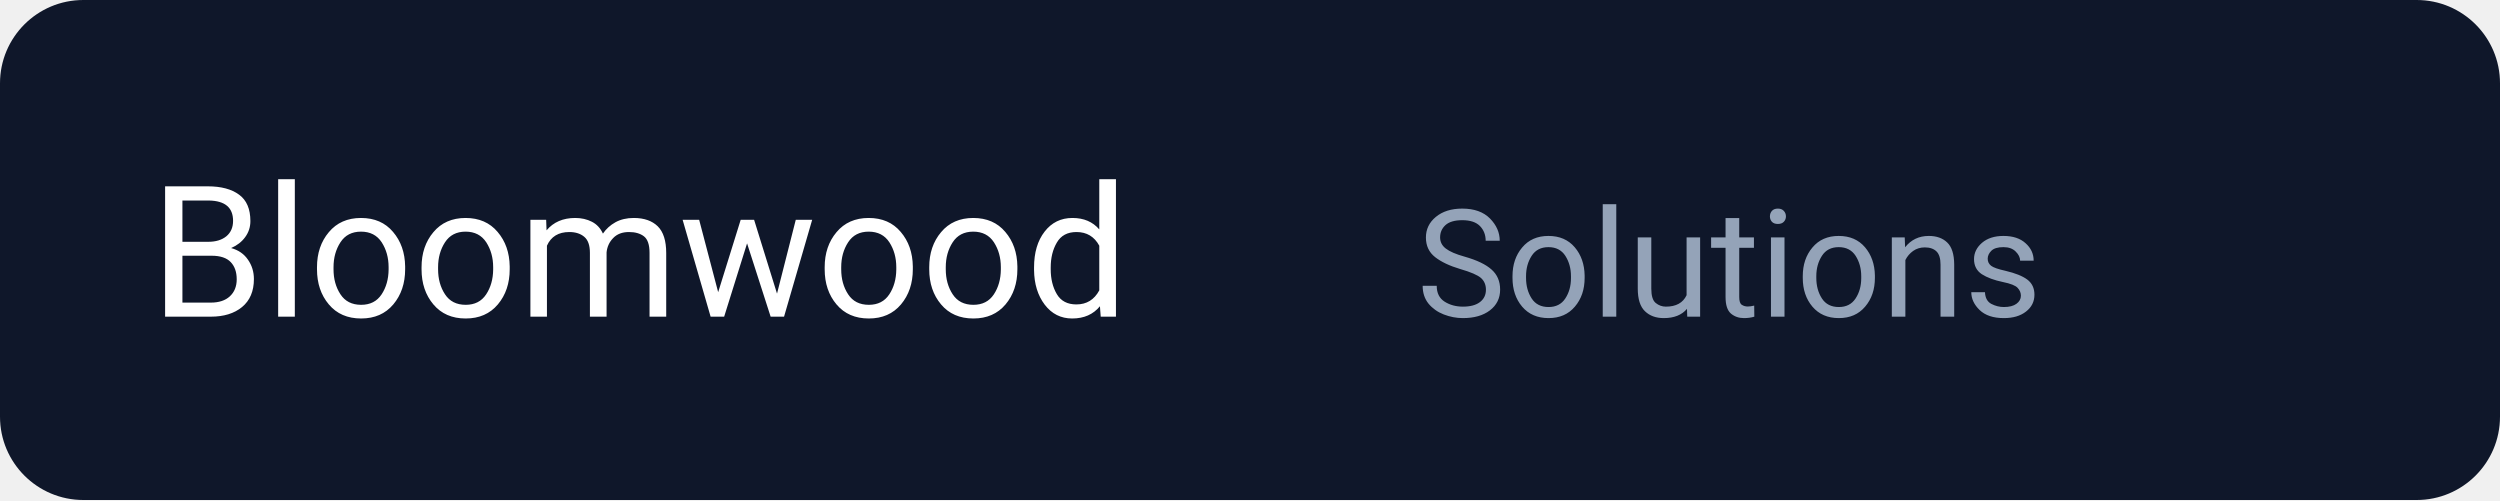
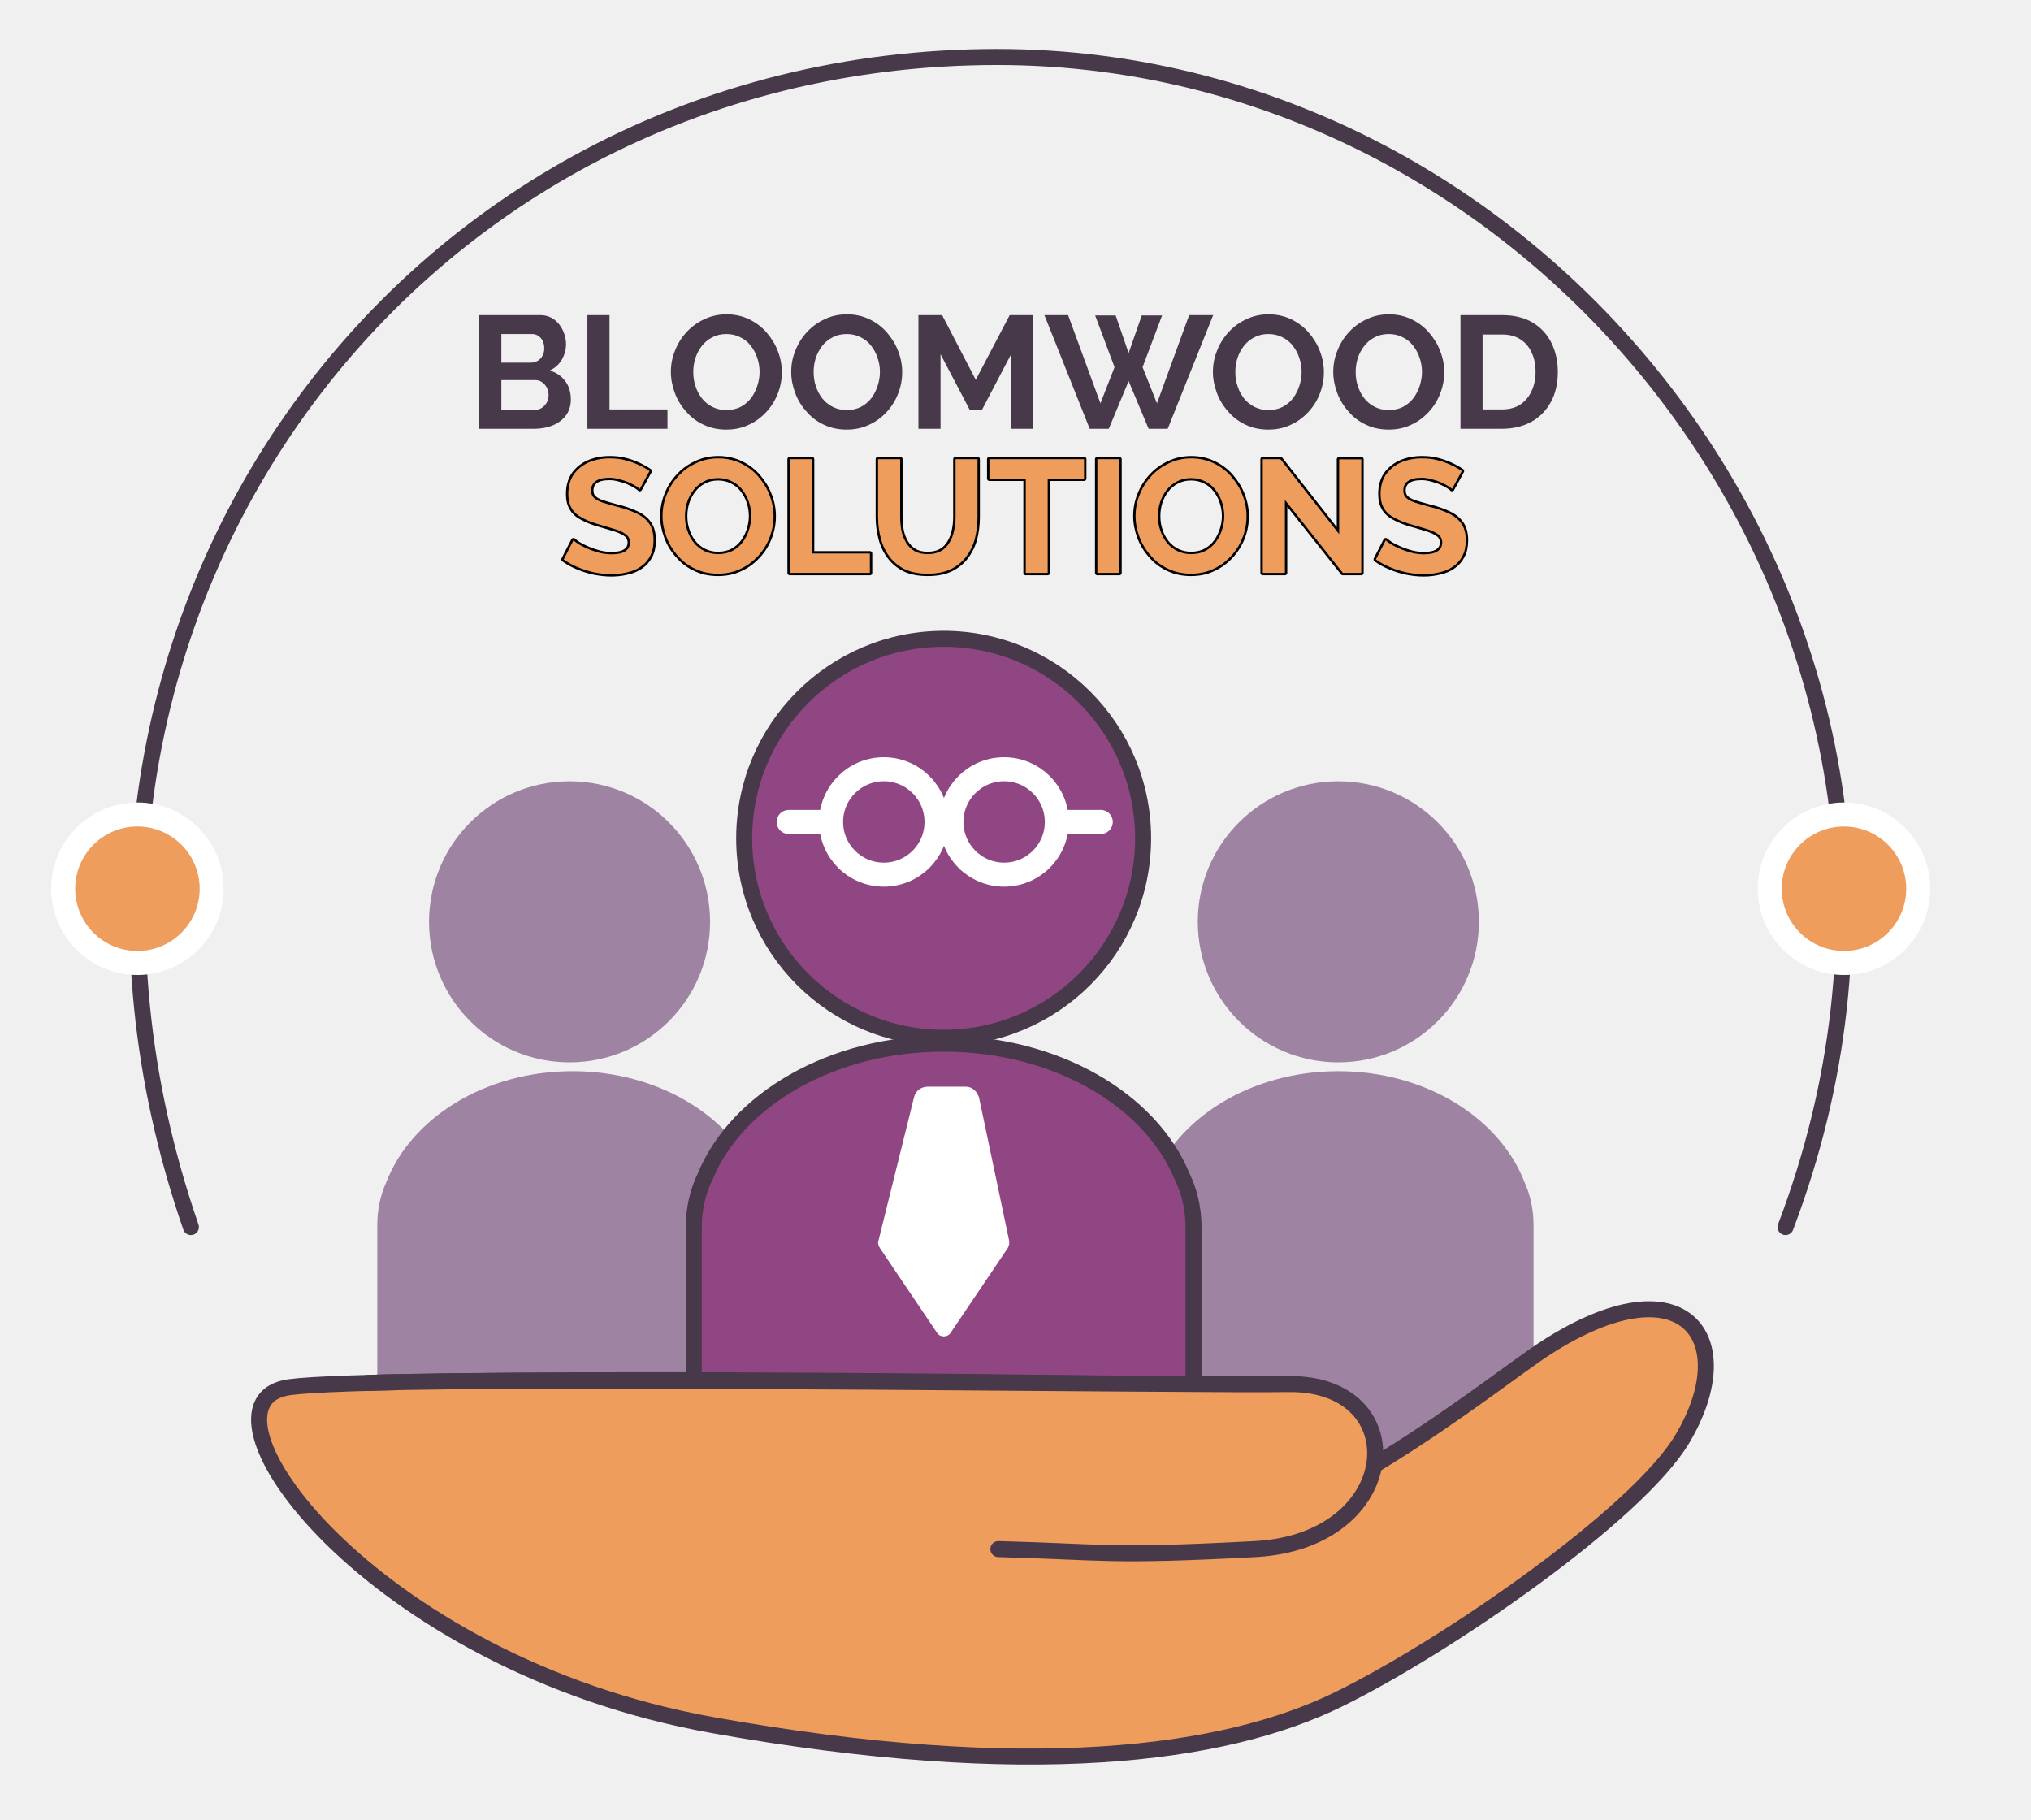
- <svg xmlns="http://www.w3.org/2000/svg" viewBox="0 0 300 60" role="img" aria-label="Bloomwood Solutions">
-   <rect width="300" height="60" fill="#0f172a" rx="10" />
-   <text x="18" y="38" font-family="system-ui, -apple-system, Segoe UI, Roboto, Helvetica, Arial" font-size="22" fill="#ffffff">Bloomwood</text>
-   <text x="170" y="38" font-family="system-ui, -apple-system, Segoe UI, Roboto, Helvetica, Arial" font-size="18" fill="#94a3b8">Solutions</text>
+ <svg xmlns="http://www.w3.org/2000/svg" width="100%" height="100%" viewBox="0 0 1057 947" version="1.1" xml:space="preserve" style="fill-rule:evenodd;clip-rule:evenodd;stroke-miterlimit:10;">
+   <rect id="Artboard1" x="0" y="0" width="1056.83" height="946.672" style="fill:none;" />
+   <clipPath id="_clip1">
+     <rect x="0" y="0" width="1056.83" height="946.672" />
+   </clipPath>
+   <g clip-path="url(#_clip1)">
+     <g id="Layer-1">
+       <path d="M395.026,615.636c-12.804,-33.713 -51.421,-58.213 -97.083,-58.213c-45.659,0 -84.28,24.5 -97.084,58.213c-2.829,6.2 -4.512,13.754 -4.512,21.933l-0,146.733c-0,20.984 10.954,37.992 24.462,37.992l154.267,0c13.512,0 24.462,-17.008 24.462,-37.992l0,-146.733c0,-8.179 -1.679,-15.733 -4.512,-21.933" style="fill:#9e83a2;fill-rule:nonzero;" />
+       <path d="M793.591,615.636c-12.804,-33.713 -51.421,-58.213 -97.083,-58.213c-45.659,0 -84.28,24.5 -97.084,58.213c-2.829,6.2 -4.512,13.754 -4.512,21.933l-0,146.733c-0,20.984 10.954,37.992 24.462,37.992l154.267,0c13.512,0 24.462,-17.008 24.462,-37.992l0,-146.733c0,-8.179 -1.679,-15.733 -4.512,-21.933" style="fill:#9e83a2;fill-rule:nonzero;" />
+       <path d="M615.386,612.616c-16.388,-40.258 -65.825,-69.508 -124.28,-69.508c-58.45,-0 -107.887,29.25 -124.275,69.508c-3.625,7.404 -5.775,16.425 -5.775,26.192l0,175.208c0,25.054 14.017,45.363 31.313,45.363l197.479,-0c17.296,-0 31.313,-20.309 31.313,-45.363l-0,-175.208c-0,-9.767 -2.15,-18.788 -5.775,-26.192Z" style="fill:#904683;fill-rule:nonzero;stroke:#47394a;stroke-width:8.33px;" />
+       <path d="M769.645,479.697c-0,40.392 -32.746,73.138 -73.138,73.138c-40.391,-0 -73.133,-32.746 -73.133,-73.138c-0,-40.391 32.742,-73.137 73.133,-73.137c40.392,-0 73.138,32.746 73.138,73.137" style="fill:#9e83a2;fill-rule:nonzero;" />
+       <path d="M369.549,479.697c0,40.392 -32.746,73.138 -73.137,73.138c-40.392,-0 -73.134,-32.746 -73.134,-73.138c0,-40.391 32.742,-73.137 73.134,-73.137c40.391,-0 73.137,32.746 73.137,73.137" style="fill:#9e83a2;fill-rule:nonzero;" />
+       <path d="M594.914,436.242c-0,57.329 -46.475,103.804 -103.804,103.804c-57.334,0 -103.809,-46.475 -103.809,-103.804c0,-57.329 46.475,-103.804 103.809,-103.804c57.329,-0 103.804,46.475 103.804,103.804" style="fill:#904683;fill-rule:nonzero;" />
+       <path d="M594.914,436.242c-0,-57.291 -46.514,-103.804 -103.806,-103.804c-57.293,-0 -103.807,46.513 -103.807,103.804c0,57.291 46.514,103.804 103.807,103.804c57.292,0 103.806,-46.513 103.806,-103.804Z" style="fill:none;stroke:#47394a;stroke-width:8.33px;" />
+       <path d="M487.386,427.73c-0,15.15 -12.279,27.429 -27.429,27.429c-15.146,0 -27.429,-12.279 -27.429,-27.429c-0,-15.15 12.283,-27.429 27.429,-27.429c15.15,0 27.429,12.279 27.429,27.429" style="fill:#914684;fill-rule:nonzero;" />
+       <path d="M487.386,427.73c-0,-15.138 -12.291,-27.429 -27.429,-27.429c-15.139,0 -27.429,12.291 -27.429,27.429c-0,15.139 12.29,27.429 27.429,27.429c15.138,0 27.429,-12.29 27.429,-27.429Z" style="fill:none;stroke:#fff;stroke-width:12.5px;" />
+       <path d="M550.006,427.73c-0,15.15 -12.28,27.429 -27.43,27.429c-15.145,0 -27.429,-12.279 -27.429,-27.429c0,-15.15 12.284,-27.429 27.429,-27.429c15.15,0 27.43,12.279 27.43,27.429" style="fill:#914684;fill-rule:nonzero;" />
+       <path d="M550.006,427.73c-0,-15.138 -12.291,-27.429 -27.43,-27.429c-15.138,0 -27.429,12.291 -27.429,27.429c0,15.139 12.291,27.429 27.429,27.429c15.139,0 27.43,-12.29 27.43,-27.429Z" style="fill:none;stroke:#fff;stroke-width:12.5px;" />
+       <path d="M572.881,427.73l-18.242,0l18.242,0Z" style="fill:none;fill-rule:nonzero;stroke:#fff;stroke-width:12.5px;stroke-linecap:round;stroke-linejoin:round;" />
+       <path d="M428.694,427.731l-18.242,0l18.242,0Z" style="fill:#fff;fill-rule:nonzero;stroke:#fff;stroke-width:12.5px;stroke-linecap:round;stroke-linejoin:round;" />
+       <path d="M150.595,721.863c45.754,-6.288 412.25,-3.004 483.583,-0.546c122.63,4.229 72.334,53.987 -31.379,48.558c-134.396,-7.041 -130.729,-4.383 -140.475,-7.158c-16.166,-4.6 89.596,40.687 145.538,39.867c69.841,-1.021 169.271,-83.6 196.908,-101.342c71.704,-46.017 101.975,-4.892 70.8,47.508c-23.287,39.15 -121.967,107.617 -179.062,135.613c-59.567,29.208 -161.7,42.646 -325.43,13.383c-179.554,-32.087 -276.27,-168.217 -220.483,-175.883" style="fill:#ee9d5d;fill-rule:nonzero;" />
+       <path d="M150.595,721.863c45.754,-6.288 412.25,-3.004 483.583,-0.546c122.63,4.229 72.334,53.987 -31.379,48.558c-134.396,-7.041 -130.729,-4.383 -140.475,-7.158c-16.166,-4.6 89.596,40.687 145.538,39.867c69.841,-1.021 169.271,-83.6 196.908,-101.342c71.704,-46.017 101.975,-4.892 70.8,47.508c-23.287,39.15 -121.967,107.617 -179.062,135.613c-59.567,29.208 -161.7,42.646 -325.43,13.383c-179.554,-32.087 -276.27,-168.217 -220.483,-175.883Z" style="fill:none;fill-rule:nonzero;stroke:#47394a;stroke-width:8.33px;stroke-linecap:round;stroke-linejoin:bevel;" />
+       <path d="M191.46,719.626c103.208,-3.221 431.912,1.371 478.796,0.621c66.045,-1.063 59.866,81.775 -17.063,85.867c-76.929,4.087 -78.337,1.437 -133.612,-0" style="fill:#ee9d5d;fill-rule:nonzero;stroke:#47394a;stroke-width:8.33px;stroke-linecap:round;stroke-linejoin:round;" />
+       <path d="M509.518,571.117c-0.933,-2.909 -3.417,-5.638 -6.829,-5.638l-19.771,0c-3.45,0 -6.362,2.017 -7.246,5.538l-18.691,75.391c-0,1.075 0.325,2.079 0.883,2.942c0.058,0.104 0.112,0.212 0.183,0.321l29.679,43.996c1.596,2.366 5.334,2.366 6.93,-0l29.679,-43.996c0.183,-0.271 0.312,-0.546 0.412,-0.825c0.379,-0.742 0.596,-1.567 0.438,-3.204l-15.667,-74.525Z" style="fill:#fff;fill-rule:nonzero;" />
+       <g transform="matrix(4.16667,0,0,4.16667,-673.061,-258.429)">
+         <g transform="matrix(0.24,0,0,0.24,156.387,76.7396)">
+           <g transform="matrix(83.3333,0,0,83.3333,312.984,236.806)">
+             <path d="M0.497,-0.524c-0.004,-0.005 -0.013,-0.011 -0.025,-0.019c-0.013,-0.008 -0.028,-0.015 -0.045,-0.023c-0.018,-0.008 -0.037,-0.014 -0.058,-0.019c-0.02,-0.006 -0.041,-0.009 -0.063,-0.009c-0.037,0 -0.066,0.007 -0.085,0.021c-0.019,0.014 -0.028,0.033 -0.028,0.059c-0,0.019 0.006,0.035 0.018,0.046c0.012,0.011 0.03,0.021 0.054,0.029c0.024,0.008 0.054,0.016 0.09,0.026c0.047,0.011 0.087,0.026 0.122,0.042c0.034,0.016 0.06,0.037 0.079,0.064c0.018,0.026 0.027,0.061 0.027,0.104c0,0.038 -0.007,0.071 -0.021,0.097c-0.014,0.027 -0.033,0.049 -0.058,0.066c-0.024,0.017 -0.052,0.029 -0.084,0.036c-0.032,0.008 -0.065,0.012 -0.1,0.012c-0.035,-0 -0.071,-0.004 -0.106,-0.011c-0.036,-0.008 -0.07,-0.018 -0.102,-0.032c-0.033,-0.013 -0.063,-0.03 -0.09,-0.049l0.061,-0.119c0.006,0.006 0.017,0.014 0.032,0.024c0.015,0.009 0.034,0.019 0.056,0.028c0.022,0.01 0.046,0.018 0.072,0.025c0.026,0.007 0.052,0.01 0.079,0.01c0.038,0 0.066,-0.006 0.085,-0.019c0.019,-0.012 0.029,-0.031 0.029,-0.054c-0,-0.021 -0.008,-0.038 -0.023,-0.05c-0.015,-0.012 -0.037,-0.023 -0.064,-0.032c-0.028,-0.009 -0.06,-0.018 -0.097,-0.029c-0.045,-0.012 -0.082,-0.027 -0.112,-0.043c-0.03,-0.015 -0.053,-0.035 -0.067,-0.059c-0.015,-0.024 -0.022,-0.054 -0.022,-0.09c-0,-0.049 0.011,-0.089 0.034,-0.123c0.024,-0.033 0.055,-0.058 0.094,-0.075c0.04,-0.017 0.083,-0.025 0.131,-0.025c0.033,-0 0.065,0.003 0.095,0.011c0.029,0.007 0.057,0.017 0.083,0.029c0.026,0.012 0.049,0.025 0.07,0.039l-0.061,0.112Z" style="fill:none;fill-rule:nonzero;stroke:#000;stroke-width:0.03px;stroke-linejoin:round;stroke-miterlimit:2;" />
+           </g>
+           <g transform="matrix(83.3333,0,0,83.3333,363.686,236.806)">
+             <path d="M0.377,0.005c-0.052,0 -0.099,-0.01 -0.141,-0.03c-0.043,-0.02 -0.079,-0.047 -0.109,-0.082c-0.031,-0.034 -0.055,-0.073 -0.071,-0.116c-0.016,-0.043 -0.025,-0.087 -0.025,-0.132c0,-0.048 0.009,-0.093 0.027,-0.136c0.017,-0.043 0.041,-0.081 0.073,-0.115c0.031,-0.033 0.068,-0.06 0.11,-0.079c0.042,-0.02 0.088,-0.03 0.139,-0.03c0.051,0 0.098,0.011 0.14,0.031c0.043,0.021 0.079,0.048 0.109,0.083c0.03,0.035 0.054,0.073 0.07,0.116c0.017,0.043 0.025,0.087 0.025,0.132c-0,0.047 -0.009,0.092 -0.026,0.135c-0.017,0.043 -0.041,0.081 -0.072,0.114c-0.032,0.034 -0.068,0.061 -0.111,0.08c-0.042,0.02 -0.088,0.029 -0.138,0.029Zm-0.206,-0.36c-0,0.031 0.004,0.061 0.014,0.089c0.009,0.029 0.023,0.054 0.04,0.076c0.018,0.023 0.04,0.04 0.065,0.053c0.026,0.013 0.055,0.02 0.088,0.02c0.034,-0 0.063,-0.007 0.089,-0.02c0.026,-0.014 0.047,-0.032 0.065,-0.055c0.017,-0.023 0.03,-0.049 0.039,-0.077c0.009,-0.028 0.014,-0.057 0.014,-0.086c-0,-0.031 -0.005,-0.06 -0.015,-0.089c-0.009,-0.028 -0.023,-0.053 -0.041,-0.076c-0.017,-0.022 -0.039,-0.04 -0.065,-0.052c-0.025,-0.013 -0.054,-0.02 -0.086,-0.02c-0.034,0 -0.063,0.007 -0.089,0.021c-0.026,0.013 -0.047,0.031 -0.065,0.054c-0.017,0.022 -0.031,0.048 -0.04,0.076c-0.009,0.028 -0.013,0.057 -0.013,0.086Z" style="fill:none;fill-rule:nonzero;stroke:#000;stroke-width:0.03px;stroke-linejoin:round;stroke-miterlimit:2;" />
+           </g>
+           <g transform="matrix(83.3333,0,0,83.3333,426.31,236.806)">
+             <path d="M0.074,-0l0,-0.71l0.138,0l-0,0.589l0.362,0l0,0.121l-0.5,-0Z" style="fill:none;fill-rule:nonzero;stroke:#000;stroke-width:0.03px;stroke-linejoin:round;stroke-miterlimit:2;" />
+           </g>
+           <g transform="matrix(83.3333,0,0,83.3333,473.082,236.806)">
+             <path d="M0.375,0.005c-0.057,0 -0.105,-0.009 -0.145,-0.028c-0.039,-0.02 -0.071,-0.046 -0.095,-0.079c-0.025,-0.033 -0.043,-0.071 -0.054,-0.114c-0.011,-0.042 -0.017,-0.086 -0.017,-0.132l0,-0.362l0.138,0l-0,0.362c-0,0.029 0.003,0.058 0.008,0.086c0.006,0.027 0.016,0.052 0.029,0.074c0.014,0.022 0.031,0.039 0.053,0.052c0.022,0.013 0.05,0.019 0.082,0.019c0.034,-0 0.061,-0.007 0.083,-0.019c0.023,-0.013 0.04,-0.031 0.053,-0.053c0.014,-0.022 0.023,-0.047 0.029,-0.075c0.006,-0.027 0.009,-0.055 0.009,-0.084l0,-0.362l0.137,0l0,0.362c0,0.048 -0.006,0.094 -0.017,0.137c-0.012,0.043 -0.031,0.08 -0.056,0.113c-0.025,0.032 -0.057,0.057 -0.096,0.076c-0.039,0.018 -0.086,0.027 -0.141,0.027Z" style="fill:none;fill-rule:nonzero;stroke:#000;stroke-width:0.03px;stroke-linejoin:round;stroke-miterlimit:2;" />
+           </g>
+           <g transform="matrix(83.3333,0,0,83.3333,535.2,236.806)">
+             <path d="M0.605,-0.589l-0.227,-0l0,0.589l-0.137,-0l-0,-0.589l-0.227,-0l-0,-0.121l0.591,0l-0,0.121Z" style="fill:none;fill-rule:nonzero;stroke:#000;stroke-width:0.03px;stroke-linejoin:round;stroke-miterlimit:2;" />
+           </g>
+           <g transform="matrix(83.3333,0,0,83.3333,586.394,236.806)">
+             <rect x="0.074" y="-0.71" width="0.137" height="0.71" style="fill:none;fill-rule:nonzero;stroke:#000;stroke-width:0.03px;stroke-linejoin:round;stroke-miterlimit:2;" />
+           </g>
+           <g transform="matrix(83.3333,0,0,83.3333,609.854,236.806)">
+             <path d="M0.377,0.005c-0.052,0 -0.099,-0.01 -0.141,-0.03c-0.043,-0.02 -0.079,-0.047 -0.109,-0.082c-0.031,-0.034 -0.055,-0.073 -0.071,-0.116c-0.016,-0.043 -0.025,-0.087 -0.025,-0.132c0,-0.048 0.009,-0.093 0.027,-0.136c0.017,-0.043 0.041,-0.081 0.073,-0.115c0.031,-0.033 0.068,-0.06 0.11,-0.079c0.042,-0.02 0.088,-0.03 0.139,-0.03c0.051,0 0.098,0.011 0.14,0.031c0.043,0.021 0.079,0.048 0.109,0.083c0.03,0.035 0.054,0.073 0.07,0.116c0.017,0.043 0.025,0.087 0.025,0.132c-0,0.047 -0.009,0.092 -0.026,0.135c-0.017,0.043 -0.041,0.081 -0.072,0.114c-0.032,0.034 -0.068,0.061 -0.111,0.08c-0.042,0.02 -0.088,0.029 -0.138,0.029Zm-0.206,-0.36c-0,0.031 0.004,0.061 0.014,0.089c0.009,0.029 0.023,0.054 0.04,0.076c0.018,0.023 0.04,0.04 0.065,0.053c0.026,0.013 0.055,0.02 0.088,0.02c0.034,-0 0.063,-0.007 0.089,-0.02c0.026,-0.014 0.047,-0.032 0.065,-0.055c0.017,-0.023 0.03,-0.049 0.039,-0.077c0.009,-0.028 0.014,-0.057 0.014,-0.086c-0,-0.031 -0.005,-0.06 -0.015,-0.089c-0.009,-0.028 -0.023,-0.053 -0.041,-0.076c-0.017,-0.022 -0.039,-0.04 -0.065,-0.052c-0.025,-0.013 -0.054,-0.02 -0.086,-0.02c-0.034,0 -0.063,0.007 -0.089,0.021c-0.026,0.013 -0.047,0.031 -0.065,0.054c-0.017,0.022 -0.031,0.048 -0.04,0.076c-0.009,0.028 -0.013,0.057 -0.013,0.086Z" style="fill:none;fill-rule:nonzero;stroke:#000;stroke-width:0.03px;stroke-linejoin:round;stroke-miterlimit:2;" />
+           </g>
+           <g transform="matrix(83.3333,0,0,83.3333,672.478,236.806)">
+             <path d="M0.212,-0.456l-0,0.456l-0.138,-0l0,-0.71l0.11,0l0.367,0.468l0,-0.467l0.138,-0l-0,0.709l-0.115,-0l-0.362,-0.456Z" style="fill:none;fill-rule:nonzero;stroke:#000;stroke-width:0.03px;stroke-linejoin:round;stroke-miterlimit:2;" />
+           </g>
+           <g transform="matrix(83.3333,0,0,83.3333,735.694,236.806)">
+             <path d="M0.497,-0.524c-0.004,-0.005 -0.013,-0.011 -0.025,-0.019c-0.013,-0.008 -0.028,-0.015 -0.045,-0.023c-0.018,-0.008 -0.037,-0.014 -0.058,-0.019c-0.02,-0.006 -0.041,-0.009 -0.063,-0.009c-0.037,0 -0.066,0.007 -0.085,0.021c-0.019,0.014 -0.028,0.033 -0.028,0.059c-0,0.019 0.006,0.035 0.018,0.046c0.012,0.011 0.03,0.021 0.054,0.029c0.024,0.008 0.054,0.016 0.09,0.026c0.047,0.011 0.087,0.026 0.122,0.042c0.034,0.016 0.06,0.037 0.079,0.064c0.018,0.026 0.027,0.061 0.027,0.104c0,0.038 -0.007,0.071 -0.021,0.097c-0.014,0.027 -0.033,0.049 -0.058,0.066c-0.024,0.017 -0.052,0.029 -0.084,0.036c-0.032,0.008 -0.065,0.012 -0.1,0.012c-0.035,-0 -0.071,-0.004 -0.106,-0.011c-0.036,-0.008 -0.07,-0.018 -0.102,-0.032c-0.033,-0.013 -0.063,-0.03 -0.09,-0.049l0.061,-0.119c0.006,0.006 0.017,0.014 0.032,0.024c0.015,0.009 0.034,0.019 0.056,0.028c0.022,0.01 0.046,0.018 0.072,0.025c0.026,0.007 0.052,0.01 0.079,0.01c0.038,0 0.066,-0.006 0.085,-0.019c0.019,-0.012 0.029,-0.031 0.029,-0.054c-0,-0.021 -0.008,-0.038 -0.023,-0.05c-0.015,-0.012 -0.037,-0.023 -0.064,-0.032c-0.028,-0.009 -0.06,-0.018 -0.097,-0.029c-0.045,-0.012 -0.082,-0.027 -0.112,-0.043c-0.03,-0.015 -0.053,-0.035 -0.067,-0.059c-0.015,-0.024 -0.022,-0.054 -0.022,-0.09c-0,-0.049 0.011,-0.089 0.034,-0.123c0.024,-0.033 0.055,-0.058 0.094,-0.075c0.04,-0.017 0.083,-0.025 0.131,-0.025c0.033,-0 0.065,0.003 0.095,0.011c0.029,0.007 0.057,0.017 0.083,0.029c0.026,0.012 0.049,0.025 0.07,0.039l-0.061,0.112Z" style="fill:none;fill-rule:nonzero;stroke:#000;stroke-width:0.03px;stroke-linejoin:round;stroke-miterlimit:2;" />
+           </g>
+           <g transform="matrix(83.3333,0,0,83.3333,786.745,236.806)" />
+         </g>
+         <g transform="matrix(0.24,0,0,0.24,156.387,76.7396)">
+           <g transform="matrix(83.3333,0,0,83.3333,264.705,161.806)">
+             <path d="M0.646,-0.183c-0,0.04 -0.011,0.073 -0.031,0.1c-0.021,0.027 -0.048,0.048 -0.083,0.062c-0.035,0.014 -0.073,0.021 -0.115,0.021l-0.343,-0l0,-0.71l0.38,0c0.033,0 0.062,0.009 0.086,0.026c0.025,0.018 0.043,0.041 0.056,0.069c0.013,0.028 0.02,0.056 0.02,0.086c-0,0.034 -0.009,0.066 -0.026,0.097c-0.018,0.03 -0.043,0.053 -0.076,0.068c0.04,0.012 0.073,0.034 0.096,0.065c0.024,0.031 0.036,0.07 0.036,0.116Zm-0.139,-0.026c-0,-0.018 -0.004,-0.034 -0.011,-0.048c-0.008,-0.014 -0.017,-0.026 -0.03,-0.034c-0.012,-0.009 -0.026,-0.013 -0.042,-0.013l-0.212,-0l-0,0.187l0.205,0c0.016,0 0.032,-0.004 0.045,-0.012c0.014,-0.009 0.025,-0.02 0.033,-0.034c0.008,-0.014 0.012,-0.029 0.012,-0.046Zm-0.295,-0.383l-0,0.179l0.184,-0c0.015,-0 0.029,-0.004 0.042,-0.011c0.012,-0.007 0.023,-0.017 0.03,-0.031c0.008,-0.013 0.012,-0.029 0.012,-0.048c-0,-0.018 -0.004,-0.034 -0.01,-0.047c-0.007,-0.013 -0.017,-0.024 -0.028,-0.031c-0.012,-0.008 -0.026,-0.011 -0.04,-0.011l-0.19,-0Z" style="fill:#47394a;fill-rule:nonzero;" />
+           </g>
+           <g transform="matrix(83.3333,0,0,83.3333,320.988,161.806)">
+             <path d="M0.074,-0l0,-0.71l0.138,0l-0,0.589l0.362,0l0,0.121l-0.5,-0Z" style="fill:#47394a;fill-rule:nonzero;" />
+           </g>
+           <g transform="matrix(83.3333,0,0,83.3333,368.01,161.806)">
+             <path d="M0.377,0.005c-0.052,0 -0.099,-0.01 -0.141,-0.03c-0.043,-0.02 -0.079,-0.047 -0.109,-0.082c-0.031,-0.034 -0.055,-0.073 -0.071,-0.116c-0.016,-0.043 -0.025,-0.087 -0.025,-0.132c0,-0.048 0.009,-0.093 0.027,-0.136c0.017,-0.043 0.041,-0.081 0.073,-0.115c0.031,-0.033 0.068,-0.06 0.11,-0.079c0.042,-0.02 0.088,-0.03 0.139,-0.03c0.051,0 0.098,0.011 0.14,0.031c0.043,0.021 0.079,0.048 0.109,0.083c0.03,0.035 0.054,0.073 0.07,0.116c0.017,0.043 0.025,0.087 0.025,0.132c-0,0.047 -0.009,0.092 -0.026,0.135c-0.017,0.043 -0.041,0.081 -0.072,0.114c-0.032,0.034 -0.068,0.061 -0.111,0.08c-0.042,0.02 -0.088,0.029 -0.138,0.029Zm-0.206,-0.36c-0,0.031 0.004,0.061 0.014,0.089c0.009,0.029 0.023,0.054 0.04,0.076c0.018,0.023 0.04,0.04 0.065,0.053c0.026,0.013 0.055,0.02 0.088,0.02c0.034,-0 0.063,-0.007 0.089,-0.02c0.026,-0.014 0.047,-0.032 0.065,-0.055c0.017,-0.023 0.03,-0.049 0.039,-0.077c0.009,-0.028 0.014,-0.057 0.014,-0.086c-0,-0.031 -0.005,-0.06 -0.015,-0.089c-0.009,-0.028 -0.023,-0.053 -0.041,-0.076c-0.017,-0.022 -0.039,-0.04 -0.065,-0.052c-0.025,-0.013 -0.054,-0.02 -0.086,-0.02c-0.034,0 -0.063,0.007 -0.089,0.021c-0.026,0.013 -0.047,0.031 -0.065,0.054c-0.017,0.022 -0.031,0.048 -0.04,0.076c-0.009,0.028 -0.013,0.057 -0.013,0.086Z" style="fill:#47394a;fill-rule:nonzero;" />
+           </g>
+           <g transform="matrix(83.3333,0,0,83.3333,430.634,161.806)">
+             <path d="M0.377,0.005c-0.052,0 -0.099,-0.01 -0.141,-0.03c-0.043,-0.02 -0.079,-0.047 -0.109,-0.082c-0.031,-0.034 -0.055,-0.073 -0.071,-0.116c-0.016,-0.043 -0.025,-0.087 -0.025,-0.132c0,-0.048 0.009,-0.093 0.027,-0.136c0.017,-0.043 0.041,-0.081 0.073,-0.115c0.031,-0.033 0.068,-0.06 0.11,-0.079c0.042,-0.02 0.088,-0.03 0.139,-0.03c0.051,0 0.098,0.011 0.14,0.031c0.043,0.021 0.079,0.048 0.109,0.083c0.03,0.035 0.054,0.073 0.07,0.116c0.017,0.043 0.025,0.087 0.025,0.132c-0,0.047 -0.009,0.092 -0.026,0.135c-0.017,0.043 -0.041,0.081 -0.072,0.114c-0.032,0.034 -0.068,0.061 -0.111,0.08c-0.042,0.02 -0.088,0.029 -0.138,0.029Zm-0.206,-0.36c-0,0.031 0.004,0.061 0.014,0.089c0.009,0.029 0.023,0.054 0.04,0.076c0.018,0.023 0.04,0.04 0.065,0.053c0.026,0.013 0.055,0.02 0.088,0.02c0.034,-0 0.063,-0.007 0.089,-0.02c0.026,-0.014 0.047,-0.032 0.065,-0.055c0.017,-0.023 0.03,-0.049 0.039,-0.077c0.009,-0.028 0.014,-0.057 0.014,-0.086c-0,-0.031 -0.005,-0.06 -0.015,-0.089c-0.009,-0.028 -0.023,-0.053 -0.041,-0.076c-0.017,-0.022 -0.039,-0.04 -0.065,-0.052c-0.025,-0.013 -0.054,-0.02 -0.086,-0.02c-0.034,0 -0.063,0.007 -0.089,0.021c-0.026,0.013 -0.047,0.031 -0.065,0.054c-0.017,0.022 -0.031,0.048 -0.04,0.076c-0.009,0.028 -0.013,0.057 -0.013,0.086Z" style="fill:#47394a;fill-rule:nonzero;" />
+           </g>
+           <g transform="matrix(83.3333,0,0,83.3333,493.258,161.806)">
+             <path d="M0.653,-0l0,-0.466l-0.182,0.347l-0.077,0l-0.182,-0.347l-0,0.466l-0.138,-0l0,-0.71l0.148,0l0.21,0.404l0.212,-0.404l0.147,0l-0,0.71l-0.138,-0Z" style="fill:#47394a;fill-rule:nonzero;" />
+           </g>
+           <g transform="matrix(83.3333,0,0,83.3333,564.991,161.806)">
+             <path d="M0.317,-0.708l0.128,0l0.081,0.235l0.082,-0.235l0.127,0l-0.122,0.323l0.09,0.226l0.201,-0.551l0.15,0l-0.284,0.71l-0.119,-0l-0.125,-0.298l-0.124,0.298l-0.119,-0l-0.283,-0.71l0.148,0l0.202,0.551l0.088,-0.226l-0.121,-0.323Z" style="fill:#47394a;fill-rule:nonzero;" />
+           </g>
+           <g transform="matrix(83.3333,0,0,83.3333,650.11,161.806)">
+             <path d="M0.377,0.005c-0.052,0 -0.099,-0.01 -0.141,-0.03c-0.043,-0.02 -0.079,-0.047 -0.109,-0.082c-0.031,-0.034 -0.055,-0.073 -0.071,-0.116c-0.016,-0.043 -0.025,-0.087 -0.025,-0.132c0,-0.048 0.009,-0.093 0.027,-0.136c0.017,-0.043 0.041,-0.081 0.073,-0.115c0.031,-0.033 0.068,-0.06 0.11,-0.079c0.042,-0.02 0.088,-0.03 0.139,-0.03c0.051,0 0.098,0.011 0.14,0.031c0.043,0.021 0.079,0.048 0.109,0.083c0.03,0.035 0.054,0.073 0.07,0.116c0.017,0.043 0.025,0.087 0.025,0.132c-0,0.047 -0.009,0.092 -0.026,0.135c-0.017,0.043 -0.041,0.081 -0.072,0.114c-0.032,0.034 -0.068,0.061 -0.111,0.08c-0.042,0.02 -0.088,0.029 -0.138,0.029Zm-0.206,-0.36c-0,0.031 0.004,0.061 0.014,0.089c0.009,0.029 0.023,0.054 0.04,0.076c0.018,0.023 0.04,0.04 0.065,0.053c0.026,0.013 0.055,0.02 0.088,0.02c0.034,-0 0.063,-0.007 0.089,-0.02c0.026,-0.014 0.047,-0.032 0.065,-0.055c0.017,-0.023 0.03,-0.049 0.039,-0.077c0.009,-0.028 0.014,-0.057 0.014,-0.086c-0,-0.031 -0.005,-0.06 -0.015,-0.089c-0.009,-0.028 -0.023,-0.053 -0.041,-0.076c-0.017,-0.022 -0.039,-0.04 -0.065,-0.052c-0.025,-0.013 -0.054,-0.02 -0.086,-0.02c-0.034,0 -0.063,0.007 -0.089,0.021c-0.026,0.013 -0.047,0.031 -0.065,0.054c-0.017,0.022 -0.031,0.048 -0.04,0.076c-0.009,0.028 -0.013,0.057 -0.013,0.086Z" style="fill:#47394a;fill-rule:nonzero;" />
+           </g>
+           <g transform="matrix(83.3333,0,0,83.3333,712.733,161.806)">
+             <path d="M0.377,0.005c-0.052,0 -0.099,-0.01 -0.141,-0.03c-0.043,-0.02 -0.079,-0.047 -0.109,-0.082c-0.031,-0.034 -0.055,-0.073 -0.071,-0.116c-0.016,-0.043 -0.025,-0.087 -0.025,-0.132c0,-0.048 0.009,-0.093 0.027,-0.136c0.017,-0.043 0.041,-0.081 0.073,-0.115c0.031,-0.033 0.068,-0.06 0.11,-0.079c0.042,-0.02 0.088,-0.03 0.139,-0.03c0.051,0 0.098,0.011 0.14,0.031c0.043,0.021 0.079,0.048 0.109,0.083c0.03,0.035 0.054,0.073 0.07,0.116c0.017,0.043 0.025,0.087 0.025,0.132c-0,0.047 -0.009,0.092 -0.026,0.135c-0.017,0.043 -0.041,0.081 -0.072,0.114c-0.032,0.034 -0.068,0.061 -0.111,0.08c-0.042,0.02 -0.088,0.029 -0.138,0.029Zm-0.206,-0.36c-0,0.031 0.004,0.061 0.014,0.089c0.009,0.029 0.023,0.054 0.04,0.076c0.018,0.023 0.04,0.04 0.065,0.053c0.026,0.013 0.055,0.02 0.088,0.02c0.034,-0 0.063,-0.007 0.089,-0.02c0.026,-0.014 0.047,-0.032 0.065,-0.055c0.017,-0.023 0.03,-0.049 0.039,-0.077c0.009,-0.028 0.014,-0.057 0.014,-0.086c-0,-0.031 -0.005,-0.06 -0.015,-0.089c-0.009,-0.028 -0.023,-0.053 -0.041,-0.076c-0.017,-0.022 -0.039,-0.04 -0.065,-0.052c-0.025,-0.013 -0.054,-0.02 -0.086,-0.02c-0.034,0 -0.063,0.007 -0.089,0.021c-0.026,0.013 -0.047,0.031 -0.065,0.054c-0.017,0.022 -0.031,0.048 -0.04,0.076c-0.009,0.028 -0.013,0.057 -0.013,0.086Z" style="fill:#47394a;fill-rule:nonzero;" />
+           </g>
+           <g transform="matrix(83.3333,0,0,83.3333,775.357,161.806)">
+             <path d="M0.074,-0l0,-0.71l0.258,0c0.078,0 0.142,0.016 0.194,0.047c0.052,0.032 0.091,0.075 0.117,0.128c0.026,0.054 0.039,0.114 0.039,0.179c0,0.072 -0.014,0.135 -0.043,0.188c-0.029,0.053 -0.069,0.095 -0.122,0.124c-0.052,0.029 -0.114,0.044 -0.185,0.044l-0.258,-0Zm0.469,-0.356c-0,-0.046 -0.008,-0.086 -0.025,-0.121c-0.016,-0.036 -0.04,-0.063 -0.072,-0.083c-0.031,-0.02 -0.069,-0.029 -0.114,-0.029l-0.12,-0l-0,0.468l0.12,0c0.046,0 0.084,-0.01 0.115,-0.03c0.031,-0.021 0.055,-0.049 0.071,-0.085c0.017,-0.035 0.025,-0.076 0.025,-0.12Z" style="fill:#47394a;fill-rule:nonzero;" />
+           </g>
+           <g transform="matrix(83.3333,0,0,83.3333,312.984,236.806)">
+             <path d="M0.497,-0.524c-0.004,-0.005 -0.013,-0.011 -0.025,-0.019c-0.013,-0.008 -0.028,-0.015 -0.045,-0.023c-0.018,-0.008 -0.037,-0.014 -0.058,-0.019c-0.02,-0.006 -0.041,-0.009 -0.063,-0.009c-0.037,0 -0.066,0.007 -0.085,0.021c-0.019,0.014 -0.028,0.033 -0.028,0.059c-0,0.019 0.006,0.035 0.018,0.046c0.012,0.011 0.03,0.021 0.054,0.029c0.024,0.008 0.054,0.016 0.09,0.026c0.047,0.011 0.087,0.026 0.122,0.042c0.034,0.016 0.06,0.037 0.079,0.064c0.018,0.026 0.027,0.061 0.027,0.104c0,0.038 -0.007,0.071 -0.021,0.097c-0.014,0.027 -0.033,0.049 -0.058,0.066c-0.024,0.017 -0.052,0.029 -0.084,0.036c-0.032,0.008 -0.065,0.012 -0.1,0.012c-0.035,-0 -0.071,-0.004 -0.106,-0.011c-0.036,-0.008 -0.07,-0.018 -0.102,-0.032c-0.033,-0.013 -0.063,-0.03 -0.09,-0.049l0.061,-0.119c0.006,0.006 0.017,0.014 0.032,0.024c0.015,0.009 0.034,0.019 0.056,0.028c0.022,0.01 0.046,0.018 0.072,0.025c0.026,0.007 0.052,0.01 0.079,0.01c0.038,0 0.066,-0.006 0.085,-0.019c0.019,-0.012 0.029,-0.031 0.029,-0.054c-0,-0.021 -0.008,-0.038 -0.023,-0.05c-0.015,-0.012 -0.037,-0.023 -0.064,-0.032c-0.028,-0.009 -0.06,-0.018 -0.097,-0.029c-0.045,-0.012 -0.082,-0.027 -0.112,-0.043c-0.03,-0.015 -0.053,-0.035 -0.067,-0.059c-0.015,-0.024 -0.022,-0.054 -0.022,-0.09c-0,-0.049 0.011,-0.089 0.034,-0.123c0.024,-0.033 0.055,-0.058 0.094,-0.075c0.04,-0.017 0.083,-0.025 0.131,-0.025c0.033,-0 0.065,0.003 0.095,0.011c0.029,0.007 0.057,0.017 0.083,0.029c0.026,0.012 0.049,0.025 0.07,0.039l-0.061,0.112Z" style="fill:#ee9d5d;fill-rule:nonzero;" />
+           </g>
+           <g transform="matrix(83.3333,0,0,83.3333,363.686,236.806)">
+             <path d="M0.377,0.005c-0.052,0 -0.099,-0.01 -0.141,-0.03c-0.043,-0.02 -0.079,-0.047 -0.109,-0.082c-0.031,-0.034 -0.055,-0.073 -0.071,-0.116c-0.016,-0.043 -0.025,-0.087 -0.025,-0.132c0,-0.048 0.009,-0.093 0.027,-0.136c0.017,-0.043 0.041,-0.081 0.073,-0.115c0.031,-0.033 0.068,-0.06 0.11,-0.079c0.042,-0.02 0.088,-0.03 0.139,-0.03c0.051,0 0.098,0.011 0.14,0.031c0.043,0.021 0.079,0.048 0.109,0.083c0.03,0.035 0.054,0.073 0.07,0.116c0.017,0.043 0.025,0.087 0.025,0.132c-0,0.047 -0.009,0.092 -0.026,0.135c-0.017,0.043 -0.041,0.081 -0.072,0.114c-0.032,0.034 -0.068,0.061 -0.111,0.08c-0.042,0.02 -0.088,0.029 -0.138,0.029Zm-0.206,-0.36c-0,0.031 0.004,0.061 0.014,0.089c0.009,0.029 0.023,0.054 0.04,0.076c0.018,0.023 0.04,0.04 0.065,0.053c0.026,0.013 0.055,0.02 0.088,0.02c0.034,-0 0.063,-0.007 0.089,-0.02c0.026,-0.014 0.047,-0.032 0.065,-0.055c0.017,-0.023 0.03,-0.049 0.039,-0.077c0.009,-0.028 0.014,-0.057 0.014,-0.086c-0,-0.031 -0.005,-0.06 -0.015,-0.089c-0.009,-0.028 -0.023,-0.053 -0.041,-0.076c-0.017,-0.022 -0.039,-0.04 -0.065,-0.052c-0.025,-0.013 -0.054,-0.02 -0.086,-0.02c-0.034,0 -0.063,0.007 -0.089,0.021c-0.026,0.013 -0.047,0.031 -0.065,0.054c-0.017,0.022 -0.031,0.048 -0.04,0.076c-0.009,0.028 -0.013,0.057 -0.013,0.086Z" style="fill:#ee9d5d;fill-rule:nonzero;" />
+           </g>
+           <g transform="matrix(83.3333,0,0,83.3333,426.31,236.806)">
+             <path d="M0.074,-0l0,-0.71l0.138,0l-0,0.589l0.362,0l0,0.121l-0.5,-0Z" style="fill:#ee9d5d;fill-rule:nonzero;" />
+           </g>
+           <g transform="matrix(83.3333,0,0,83.3333,473.082,236.806)">
+             <path d="M0.375,0.005c-0.057,0 -0.105,-0.009 -0.145,-0.028c-0.039,-0.02 -0.071,-0.046 -0.095,-0.079c-0.025,-0.033 -0.043,-0.071 -0.054,-0.114c-0.011,-0.042 -0.017,-0.086 -0.017,-0.132l0,-0.362l0.138,0l-0,0.362c-0,0.029 0.003,0.058 0.008,0.086c0.006,0.027 0.016,0.052 0.029,0.074c0.014,0.022 0.031,0.039 0.053,0.052c0.022,0.013 0.05,0.019 0.082,0.019c0.034,-0 0.061,-0.007 0.083,-0.019c0.023,-0.013 0.04,-0.031 0.053,-0.053c0.014,-0.022 0.023,-0.047 0.029,-0.075c0.006,-0.027 0.009,-0.055 0.009,-0.084l0,-0.362l0.137,0l0,0.362c0,0.048 -0.006,0.094 -0.017,0.137c-0.012,0.043 -0.031,0.08 -0.056,0.113c-0.025,0.032 -0.057,0.057 -0.096,0.076c-0.039,0.018 -0.086,0.027 -0.141,0.027Z" style="fill:#ee9d5d;fill-rule:nonzero;" />
+           </g>
+           <g transform="matrix(83.3333,0,0,83.3333,535.2,236.806)">
+             <path d="M0.605,-0.589l-0.227,-0l0,0.589l-0.137,-0l-0,-0.589l-0.227,-0l-0,-0.121l0.591,0l-0,0.121Z" style="fill:#ee9d5d;fill-rule:nonzero;" />
+           </g>
+           <g transform="matrix(83.3333,0,0,83.3333,586.394,236.806)">
+             <rect x="0.074" y="-0.71" width="0.137" height="0.71" style="fill:#ee9d5d;fill-rule:nonzero;" />
+           </g>
+           <g transform="matrix(83.3333,0,0,83.3333,609.854,236.806)">
+             <path d="M0.377,0.005c-0.052,0 -0.099,-0.01 -0.141,-0.03c-0.043,-0.02 -0.079,-0.047 -0.109,-0.082c-0.031,-0.034 -0.055,-0.073 -0.071,-0.116c-0.016,-0.043 -0.025,-0.087 -0.025,-0.132c0,-0.048 0.009,-0.093 0.027,-0.136c0.017,-0.043 0.041,-0.081 0.073,-0.115c0.031,-0.033 0.068,-0.06 0.11,-0.079c0.042,-0.02 0.088,-0.03 0.139,-0.03c0.051,0 0.098,0.011 0.14,0.031c0.043,0.021 0.079,0.048 0.109,0.083c0.03,0.035 0.054,0.073 0.07,0.116c0.017,0.043 0.025,0.087 0.025,0.132c-0,0.047 -0.009,0.092 -0.026,0.135c-0.017,0.043 -0.041,0.081 -0.072,0.114c-0.032,0.034 -0.068,0.061 -0.111,0.08c-0.042,0.02 -0.088,0.029 -0.138,0.029Zm-0.206,-0.36c-0,0.031 0.004,0.061 0.014,0.089c0.009,0.029 0.023,0.054 0.04,0.076c0.018,0.023 0.04,0.04 0.065,0.053c0.026,0.013 0.055,0.02 0.088,0.02c0.034,-0 0.063,-0.007 0.089,-0.02c0.026,-0.014 0.047,-0.032 0.065,-0.055c0.017,-0.023 0.03,-0.049 0.039,-0.077c0.009,-0.028 0.014,-0.057 0.014,-0.086c-0,-0.031 -0.005,-0.06 -0.015,-0.089c-0.009,-0.028 -0.023,-0.053 -0.041,-0.076c-0.017,-0.022 -0.039,-0.04 -0.065,-0.052c-0.025,-0.013 -0.054,-0.02 -0.086,-0.02c-0.034,0 -0.063,0.007 -0.089,0.021c-0.026,0.013 -0.047,0.031 -0.065,0.054c-0.017,0.022 -0.031,0.048 -0.04,0.076c-0.009,0.028 -0.013,0.057 -0.013,0.086Z" style="fill:#ee9d5d;fill-rule:nonzero;" />
+           </g>
+           <g transform="matrix(83.3333,0,0,83.3333,672.478,236.806)">
+             <path d="M0.212,-0.456l-0,0.456l-0.138,-0l0,-0.71l0.11,0l0.367,0.468l0,-0.467l0.138,-0l-0,0.709l-0.115,-0l-0.362,-0.456Z" style="fill:#ee9d5d;fill-rule:nonzero;" />
+           </g>
+           <g transform="matrix(83.3333,0,0,83.3333,735.694,236.806)">
+             <path d="M0.497,-0.524c-0.004,-0.005 -0.013,-0.011 -0.025,-0.019c-0.013,-0.008 -0.028,-0.015 -0.045,-0.023c-0.018,-0.008 -0.037,-0.014 -0.058,-0.019c-0.02,-0.006 -0.041,-0.009 -0.063,-0.009c-0.037,0 -0.066,0.007 -0.085,0.021c-0.019,0.014 -0.028,0.033 -0.028,0.059c-0,0.019 0.006,0.035 0.018,0.046c0.012,0.011 0.03,0.021 0.054,0.029c0.024,0.008 0.054,0.016 0.09,0.026c0.047,0.011 0.087,0.026 0.122,0.042c0.034,0.016 0.06,0.037 0.079,0.064c0.018,0.026 0.027,0.061 0.027,0.104c0,0.038 -0.007,0.071 -0.021,0.097c-0.014,0.027 -0.033,0.049 -0.058,0.066c-0.024,0.017 -0.052,0.029 -0.084,0.036c-0.032,0.008 -0.065,0.012 -0.1,0.012c-0.035,-0 -0.071,-0.004 -0.106,-0.011c-0.036,-0.008 -0.07,-0.018 -0.102,-0.032c-0.033,-0.013 -0.063,-0.03 -0.09,-0.049l0.061,-0.119c0.006,0.006 0.017,0.014 0.032,0.024c0.015,0.009 0.034,0.019 0.056,0.028c0.022,0.01 0.046,0.018 0.072,0.025c0.026,0.007 0.052,0.01 0.079,0.01c0.038,0 0.066,-0.006 0.085,-0.019c0.019,-0.012 0.029,-0.031 0.029,-0.054c-0,-0.021 -0.008,-0.038 -0.023,-0.05c-0.015,-0.012 -0.037,-0.023 -0.064,-0.032c-0.028,-0.009 -0.06,-0.018 -0.097,-0.029c-0.045,-0.012 -0.082,-0.027 -0.112,-0.043c-0.03,-0.015 -0.053,-0.035 -0.067,-0.059c-0.015,-0.024 -0.022,-0.054 -0.022,-0.09c-0,-0.049 0.011,-0.089 0.034,-0.123c0.024,-0.033 0.055,-0.058 0.094,-0.075c0.04,-0.017 0.083,-0.025 0.131,-0.025c0.033,-0 0.065,0.003 0.095,0.011c0.029,0.007 0.057,0.017 0.083,0.029c0.026,0.012 0.049,0.025 0.07,0.039l-0.061,0.112Z" style="fill:#ee9d5d;fill-rule:nonzero;" />
+           </g>
+           <g transform="matrix(83.3333,0,0,83.3333,786.745,236.806)" />
+         </g>
+       </g>
+       <path d="M99.355,638.545c-107.037,-309.446 107.838,-608.888 419.629,-608.892c294.663,0 525.992,304.446 410.275,608.892" style="fill:none;fill-rule:nonzero;stroke:#47394a;stroke-width:8.33px;stroke-linecap:round;stroke-linejoin:round;" />
+       <path d="M998.306,462.481c-0,21.338 -17.3,38.638 -38.638,38.638c-21.337,-0 -38.637,-17.3 -38.637,-38.638c-0,-21.337 17.3,-38.637 38.637,-38.637c21.338,-0 38.638,17.3 38.638,38.637" style="fill:#ee9d5d;fill-rule:nonzero;" />
+       <path d="M998.306,462.481c-0,-21.324 -17.313,-38.637 -38.638,-38.637c-21.324,-0 -38.637,17.313 -38.637,38.637c-0,21.325 17.313,38.638 38.637,38.638c21.325,-0 38.638,-17.313 38.638,-38.638Z" style="fill:none;stroke:#fff;stroke-width:12.5px;" />
+       <path d="M110.164,462.481c-0,21.338 -17.3,38.638 -38.638,38.638c-21.337,-0 -38.637,-17.3 -38.637,-38.638c-0,-21.337 17.3,-38.637 38.637,-38.637c21.338,-0 38.638,17.3 38.638,38.637" style="fill:#ee9d5d;fill-rule:nonzero;" />
+       <path d="M110.164,462.481c-0,-21.324 -17.313,-38.637 -38.638,-38.637c-21.324,-0 -38.637,17.313 -38.637,38.637c-0,21.325 17.313,38.638 38.637,38.638c21.325,-0 38.638,-17.313 38.638,-38.638Z" style="fill:none;stroke:#fff;stroke-width:12.5px;" />
+     </g>
+   </g>
</svg>
